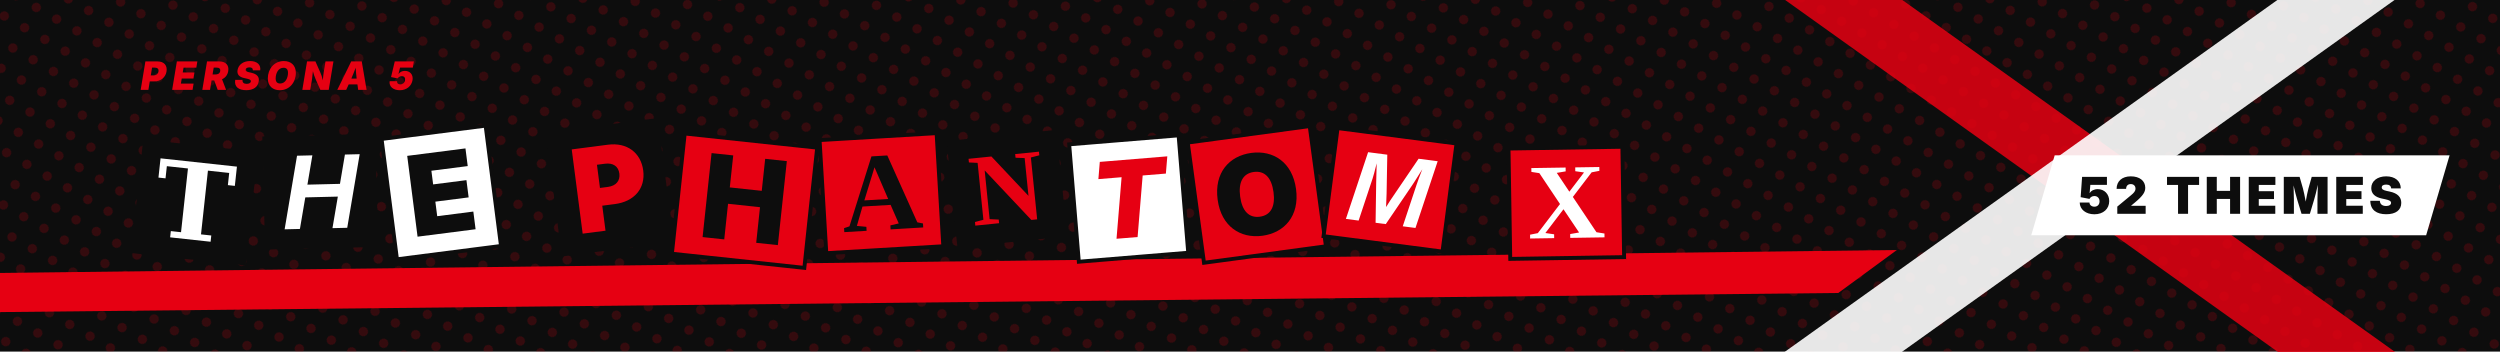
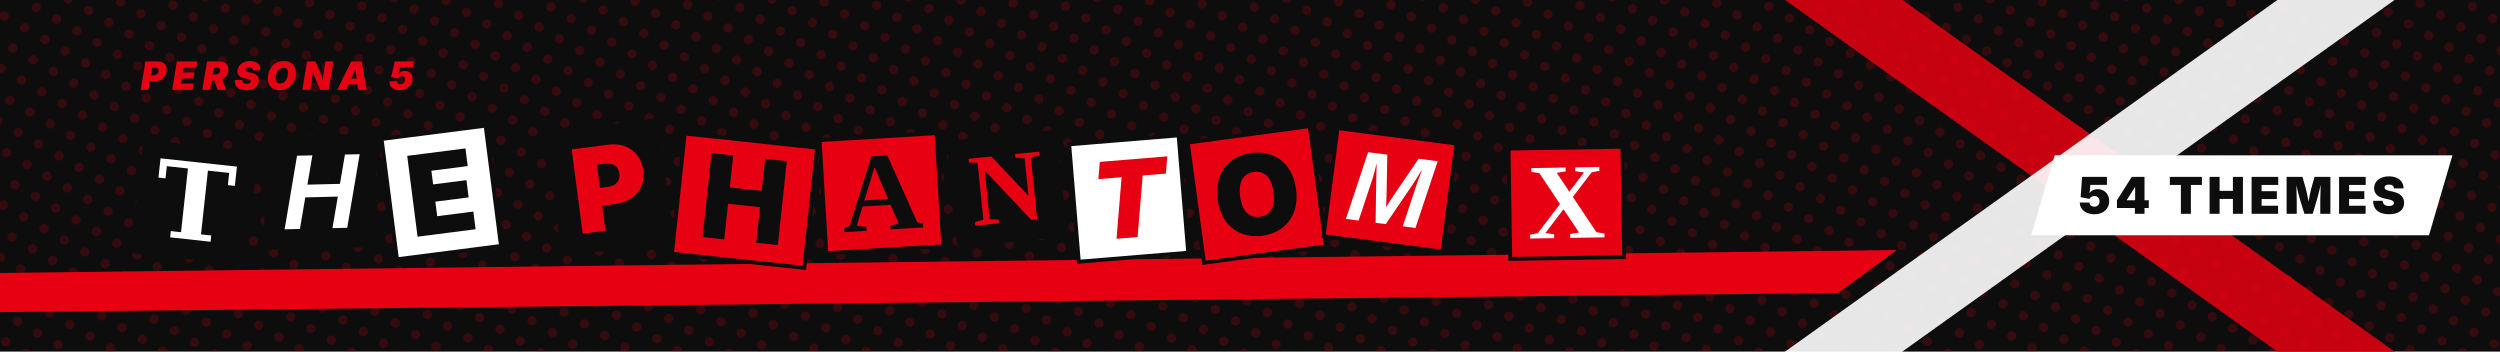
<svg xmlns="http://www.w3.org/2000/svg" width="1280" height="180" viewBox="0 0 1280 180">
  <style>
.pop{animation:pop .45s cubic-bezier(.3,1.6,.5,1) both;transform-box:fill-box;transform-origin:center}
@keyframes pop{0%{transform:scale(0) rotate(-25deg);opacity:0}100%{transform:scale(1) rotate(0);opacity:1}}
.slide{animation:slide .8s cubic-bezier(.2,.9,.2,1) both}
@keyframes slide{0%{transform:translateX(-1400px)}100%{transform:translateX(0)}}
.slide-r{animation:slider .8s cubic-bezier(.2,.9,.2,1) both}
@keyframes slider{0%{transform:translateX(1400px)}100%{transform:translateX(0)}}
.spin{animation:spin 60s linear infinite;transform-box:fill-box;transform-origin:center}
@keyframes spin{to{transform:rotate(360deg)}}
.fade{animation:fade 1s ease both}
@keyframes fade{0%{opacity:0}100%{opacity:1}}
.flash{animation:flash 1.4s ease-out 1.2s both}
@keyframes flash{0%{transform:translateX(-400px) skewX(-25deg);opacity:0}20%{opacity:.9}100%{transform:translateX(1700px) skewX(-25deg);opacity:0}}
@media (prefers-reduced-motion: reduce){*{animation:none!important}}</style>
  <defs>
    <pattern id="dots" width="12" height="12" patternUnits="userSpaceOnUse" patternTransform="rotate(30)">
      <circle cx="6" cy="6" r="2.4" fill="#E60012" />
    </pattern>
    <pattern id="dots-dark" width="12" height="12" patternUnits="userSpaceOnUse" patternTransform="rotate(30)">
      <circle cx="6" cy="6" r="2.6" fill="#000" fill-opacity=".35" />
    </pattern>
  </defs>
  <rect width="1280" height="180" fill="#0D0D0D" />
  <rect width="1280" height="180" fill="url(#dots)" opacity=".18" />
  <g class="slide-r">
    <polygon points="900,-10 960,-10 1240,190 1180,190" fill="#E60012" opacity=".85" />
    <polygon points="1180,-10 1240,-10 960,190 900,190" fill="#FFFFFF" opacity=".9" />
  </g>
  <g class="slide">
    <polygon points="-20,140 971.207,128 941.207,150 -20,160" fill="#E60012" />
  </g>
  <g class="fade">
    <path d="M72.029 46.0H75.975L76.688 41.684H78.875C82.195 41.684 84.744 39.73 85.262 36.605C85.779 33.5 83.953 31.449 80.711 31.449H74.441ZM77.195 38.617 77.859 34.613H79.246C80.643 34.613 81.355 35.346 81.141 36.605C80.936 37.836 79.979 38.617 78.582 38.617ZM88.145 46.0H98.594L99.121 42.816H92.617L93.047 40.199H99.043L99.561 37.094H93.564L93.975 34.633H100.518L101.045 31.449H90.557ZM103.586 46.0H107.531L108.322 41.195H109.689L111.457 46.0H115.754L113.684 40.57C115.363 39.828 116.525 38.412 116.857 36.391C117.365 33.305 115.51 31.449 112.268 31.449H105.998ZM108.83 38.129 109.416 34.613H110.803C112.199 34.613 112.941 35.15 112.736 36.391C112.531 37.641 111.613 38.129 110.217 38.129ZM126.068 46.176C129.75 46.176 131.996 44.584 132.475 41.703C132.836 39.496 131.762 37.943 128.656 37.25L127.514 36.996C126.186 36.703 125.668 36.303 125.785 35.609C125.893 34.965 126.508 34.496 127.729 34.496C129.008 34.496 129.525 35.053 129.438 36.0H133.227C133.676 33.148 131.557 31.254 128.031 31.254C124.574 31.254 122.074 33.119 121.625 35.883C121.244 38.158 122.602 39.438 125.082 39.984L126.498 40.297C128.051 40.639 128.559 41.049 128.451 41.703C128.334 42.426 127.572 42.934 126.312 42.934C124.789 42.934 124.018 42.221 124.174 40.883H120.424C119.838 44.535 122.27 46.176 126.068 46.176ZM143.268 46.195C148.238 46.195 151.471 42.162 151.471 37.289C151.471 33.383 148.902 31.254 145.338 31.254C140.348 31.254 137.125 35.297 137.125 40.17C137.125 44.057 139.674 46.195 143.268 46.195ZM143.434 42.758C141.91 42.758 141.139 41.889 141.139 40.199C141.139 37.758 142.33 34.691 145.172 34.691C146.695 34.691 147.457 35.561 147.457 37.25C147.457 39.711 146.275 42.758 143.434 42.758ZM154.793 46.0H158.855L159.734 40.688C159.891 39.73 160.057 38.129 160.213 36.459C160.652 38.09 161.004 39.213 161.658 40.688L164.012 46.0H168.309L170.721 31.449H166.658L165.77 36.781C165.594 37.846 165.428 39.633 165.281 41.117C164.949 39.467 164.549 38.363 164.021 37.162L161.502 31.449H157.205ZM172.695 46.0H177.266L178.525 43.207H183.008L183.379 46.0H187.695L185.215 31.449H179.824ZM179.854 40.258C180.654 38.48 181.387 36.576 182.1 34.682C182.227 36.576 182.383 38.48 182.617 40.258ZM204.672 46.195C208.207 46.195 210.707 44.047 211.215 41.0C211.674 38.236 209.916 36.293 207.328 36.293C205.854 36.293 204.711 36.938 204.105 37.816H204.027L204.828 34.613H211.371L211.898 31.449H202.113L200.219 39.457L203.578 40.141C204.027 39.438 204.936 39.008 205.785 39.008C206.986 39.008 207.592 39.838 207.387 41.117C207.172 42.387 206.127 43.207 204.926 43.207C203.871 43.207 203.178 42.572 203.344 41.566H199.496C199.076 44.281 201.312 46.195 204.672 46.195Z" fill="#E60012" />
  </g>
  <g class="pop" style="animation-delay:0.30s">
    <g transform="translate(99.5 103.7) rotate(6.2)">
      <rect x="-29.5" y="-29.3" width="59.1" height="58.5" fill="#0D0D0D" />
      <path d="M-10.393 19.053V15.836H-5.13V-16.99H-16.001V-10.717H-19.643V-20.632H19.696V-10.717H16.108V-16.99H5.157V15.836H10.446V19.053Z" fill="#FFFFFF" />
    </g>
  </g>
  <g class="pop" style="animation-delay:0.34s">
    <g transform="translate(164.0 98.2) rotate(-1.4)">
      <rect x="-29.0" y="-29.0" width="57.9" height="57.9" fill="#0D0D0D" />
      <path d="M5.765 18.759 8.907 2.676H-7.762L-10.904 18.759H-18.733L-11.463 -18.759H-3.608L-6.51 -3.821H10.158L13.061 -18.759H20.623L13.327 18.759Z" fill="#FFFFFF" />
    </g>
  </g>
  <g class="pop" style="animation-delay:0.38s">
    <g transform="translate(225.9 98.6) rotate(-7.3)">
      <rect x="-26.8" y="-31.1" width="53.7" height="62.1" fill="#FFFFFF" stroke="#0D0D0D" stroke-width="2" />
      <path d="M-14.879 20.856H15.075V11.73H-3.569V4.227H13.619V-4.675H-3.569V-11.73H15.187V-20.856H-14.879Z" fill="#0D0D0D" />
    </g>
  </g>
  <g class="pop" style="animation-delay:0.46s">
    <g transform="translate(312.2 95.9) rotate(-7.4)">
      <rect x="-28.9" y="-32.0" width="57.8" height="63.9" fill="#0D0D0D" />
      <path d="M-16.815 21.749H-5.021V8.845H1.518C11.444 8.845 18.099 3.007 18.099 -6.335C18.099 -15.618 11.619 -21.749 1.927 -21.749H-16.815ZM-5.021 -0.321V-12.29H-0.876C3.299 -12.29 5.78 -10.101 5.78 -6.335C5.78 -2.657 3.299 -0.321 -0.876 -0.321Z" fill="#E60012" />
    </g>
  </g>
  <g class="pop" style="animation-delay:0.50s">
    <g transform="translate(381.2 102.8) rotate(6.1)">
      <rect x="-34.1" y="-31.0" width="68.2" height="61.9" fill="#E60012" stroke="#0D0D0D" stroke-width="2" />
      <path d="M-19.378 -22.483H-8.226V-6.002H8.226V-22.483H19.378V20.762H8.226V2.427H-8.226V20.762H-19.378Z" fill="#0D0D0D" />
    </g>
  </g>
  <g class="pop" style="animation-delay:0.54s">
    <g transform="translate(451.3 98.9) rotate(-3.4)">
      <rect x="-30.0" y="-29.0" width="60.0" height="58.0" fill="#E60012" stroke="#0D0D0D" stroke-width="2" />
      <path d="M-8.729 16.744V18.79H-20.163V16.744L-17.361 15.988L-3.993 -19.098H4.134L17.445 15.988L20.303 16.744V18.79H3.573V16.744L7.917 15.988L4.33 6.263H-10.103L-13.55 15.988ZM-2.76 -13.437 -8.954 3.181H3.265Z" fill="#0D0D0D" />
    </g>
  </g>
  <g class="pop" style="animation-delay:0.58s">
    <g transform="translate(515.5 96.6) rotate(-5.8)">
      <rect x="-28.2" y="-27.4" width="56.5" height="54.8" fill="#0D0D0D" />
      <path d="M10.653 -14.653 6.038 -15.319V-17.191H18.268V-15.319L13.858 -14.653V17.191H10.858L-10.345 -10.448V14.627L-5.73 15.319V17.191H-17.96V15.319L-13.55 14.627V-14.653L-17.96 -15.319V-17.191H-6.192L10.653 4.782Z" fill="#E60012" />
    </g>
  </g>
  <g class="pop" style="animation-delay:0.62s">
    <g transform="translate(577.9 101.7) rotate(-4.7)">
      <rect x="-28.1" y="-30.2" width="56.2" height="60.3" fill="#FFFFFF" stroke="#0D0D0D" stroke-width="2" />
      <path d="M-14.658 -11.228H-2.733L-7.905 19.964H2.921L8.093 -11.228H20.018L21.465 -19.964H-13.211Z" fill="#E60012" />
    </g>
  </g>
  <g class="pop" style="animation-delay:0.66s">
    <g transform="translate(643.5 99.5) rotate(-7.7)">
      <rect x="-31.5" y="-31.0" width="63.0" height="62.1" fill="#E60012" stroke="#0D0D0D" stroke-width="2" />
      <path d="M0.0 21.401C11.33 21.401 20.254 13.932 20.254 0.028C20.254 -13.904 11.33 -21.401 0.0 -21.401C-11.386 -21.401 -20.254 -13.904 -20.254 0.028C-20.254 13.848 -11.386 21.401 0.0 21.401ZM0.0 11.554C-5.595 11.554 -8.616 7.497 -8.616 0.028C-8.616 -7.469 -5.595 -11.554 0.0 -11.554C5.623 -11.554 8.616 -7.469 8.616 0.028C8.616 7.497 5.623 11.554 0.0 11.554Z" fill="#0D0D0D" />
    </g>
  </g>
  <g class="pop" style="animation-delay:0.70s">
    <g transform="translate(711.7 97.2) rotate(7.4)">
      <rect x="-30.7" y="-27.9" width="61.4" height="55.8" fill="#E60012" stroke="#0D0D0D" stroke-width="2" />
      <path d="M8.855 17.672 13.169 -4.503Q13.822 -7.764 15.026 -12.58L13.295 -8.792Q11.313 -4.427 10.435 -2.797L0.1 17.672H-5.167L-7.525 -2.872Q-8.303 -10.172 -8.529 -12.58Q-9.231 -6.459 -9.607 -4.578L-13.922 17.672H-20.494L-13.621 -17.672H-3.713L-1.505 2.095L-0.878 9.018Q0.025 7.011 0.803 5.381Q1.58 3.75 12.442 -17.672H22.3L15.427 17.672Z" fill="#FFFFFF" />
    </g>
  </g>
  <g class="pop" style="animation-delay:0.78s">
    <g transform="translate(802.0 103.8) rotate(-0.9)">
      <rect x="-29.2" y="-28.2" width="58.3" height="56.5" fill="#E60012" stroke="#0D0D0D" stroke-width="2" />
      <path d="M-11.008 15.336 -6.546 16.062V18.024H-18.858V16.062L-14.879 15.336L-3.293 0.605L-13.616 -15.363L-17.675 -16.062V-18.024H-0.121V-16.062L-4.691 -15.363L1.599 -5.632L9.261 -15.363L4.798 -16.062V-18.024H17.137V-16.062L13.159 -15.363L3.347 -2.917L15.148 15.336L19.234 16.062V18.024H1.68V16.062L6.25 15.336L-1.546 3.32Z" fill="#FFFFFF" />
    </g>
  </g>
  <g class="slide-r" style="animation-delay:.6s">
-     <polygon points="1052,79.542 1254.186,79.542 1242.186,120.458 1040,120.458" fill="#FFFFFF" />
-     <path d="M1072.328 109.712C1076.924 109.712 1079.92 106.919 1079.92 102.958C1079.92 99.365 1077.419 96.839 1074.055 96.839C1072.138 96.839 1070.589 97.677 1069.992 98.819H1069.891L1070.246 94.655H1078.752V90.542H1066.031L1065.295 100.952L1069.814 101.841C1070.246 100.927 1071.224 100.368 1072.328 100.368C1073.89 100.368 1074.969 101.447 1074.969 103.11C1074.969 104.761 1073.89 105.827 1072.328 105.827C1070.957 105.827 1069.814 105.002 1069.814 103.694H1064.812C1064.851 107.224 1067.961 109.712 1072.328 109.712ZM1084.053 109.458H1098.576V105.37H1091.188V105.243L1092.965 103.771C1097.294 100.19 1098.373 98.312 1098.373 96.128C1098.373 92.599 1095.491 90.288 1090.959 90.288C1086.554 90.288 1083.697 92.738 1083.697 96.712H1088.572C1088.572 95.125 1089.524 94.249 1090.959 94.249C1092.368 94.249 1093.371 95.125 1093.371 96.56C1093.371 97.905 1092.508 98.781 1091.111 99.937L1084.053 105.776ZM1109.508 94.681H1115.157V109.458H1120.286V94.681H1125.936V90.542H1109.508ZM1129.865 109.458H1134.994V101.866H1141.799V109.458H1146.928V90.542H1141.799V97.728H1134.994V90.542H1129.865ZM1151.365 109.458H1164.949V105.319H1156.494V101.917H1164.289V97.88H1156.494V94.681H1165.0V90.542H1151.365ZM1169.298 109.458H1174.478V102.146C1174.478 100.749 1174.351 97.613 1174.3 94.922C1174.922 97.702 1175.696 100.66 1176.153 102.146L1178.388 109.458H1182.653L1184.85 102.146C1185.319 100.609 1186.119 97.486 1186.729 94.604C1186.678 97.359 1186.538 100.698 1186.538 102.146V109.458H1191.718V90.542H1183.605L1181.93 96.458C1181.536 97.842 1180.965 100.749 1180.521 103.225C1180.089 100.749 1179.492 97.842 1179.099 96.458L1177.397 90.542H1169.298ZM1196.155 109.458H1209.739V105.319H1201.284V101.917H1209.079V97.88H1201.284V94.681H1209.79V90.542H1196.155ZM1221.781 109.687C1226.567 109.687 1229.449 107.617 1229.449 103.872C1229.449 101.003 1227.71 98.972 1223.533 98.083L1221.984 97.753C1220.194 97.372 1219.445 96.852 1219.445 95.95C1219.445 95.112 1220.144 94.503 1221.73 94.503C1223.394 94.503 1224.181 95.227 1224.27 96.458H1229.195C1229.17 92.751 1226.313 90.288 1221.73 90.288C1217.236 90.288 1214.088 92.713 1214.088 96.306C1214.088 99.264 1216.132 100.927 1219.471 101.638L1221.375 102.044C1223.47 102.488 1224.219 103.021 1224.219 103.872C1224.219 104.812 1223.343 105.472 1221.705 105.472C1219.725 105.472 1218.569 104.545 1218.48 102.806H1213.605C1213.631 107.554 1216.843 109.687 1221.781 109.687Z" fill="#0D0D0D" />
+     <polygon points="1052,79.542 1255.633,79.542 1243.633,120.458 1040,120.458" fill="#FFFFFF" />
+     <path d="M1072.328 109.712C1076.924 109.712 1079.92 106.919 1079.92 102.958C1079.92 99.365 1077.419 96.839 1074.055 96.839C1072.138 96.839 1070.589 97.677 1069.992 98.819H1069.891L1070.246 94.655H1078.752V90.542H1066.031L1065.295 100.952L1069.814 101.841C1070.246 100.927 1071.224 100.368 1072.328 100.368C1073.89 100.368 1074.969 101.447 1074.969 103.11C1074.969 104.761 1073.89 105.827 1072.328 105.827C1070.957 105.827 1069.814 105.002 1069.814 103.694H1064.812C1064.851 107.224 1067.961 109.712 1072.328 109.712ZM1083.875 106.513H1093.066V109.458H1097.992V106.513H1100.176V102.526H1097.992V90.542H1091.492L1083.875 102.526ZM1093.193 102.526H1088.928V102.374L1093.041 95.874H1093.193ZM1110.955 94.681H1116.604V109.458H1121.733V94.681H1127.383V90.542H1110.955ZM1131.312 109.458H1136.441V101.866H1143.246V109.458H1148.375V90.542H1143.246V97.728H1136.441V90.542H1131.312ZM1152.812 109.458H1166.396V105.319H1157.941V101.917H1165.736V97.88H1157.941V94.681H1166.447V90.542H1152.812ZM1170.745 109.458H1175.925V102.146C1175.925 100.749 1175.798 97.613 1175.747 94.922C1176.369 97.702 1177.144 100.66 1177.601 102.146L1179.835 109.458H1184.101L1186.297 102.146C1186.767 100.609 1187.566 97.486 1188.176 94.604C1188.125 97.359 1187.985 100.698 1187.985 102.146V109.458H1193.165V90.542H1185.053L1183.377 96.458C1182.983 97.842 1182.412 100.749 1181.968 103.225C1181.536 100.749 1180.939 97.842 1180.546 96.458L1178.845 90.542H1170.745ZM1197.603 109.458H1211.187V105.319H1202.731V101.917H1210.526V97.88H1202.731V94.681H1211.237V90.542H1197.603ZM1223.229 109.687C1228.015 109.687 1230.896 107.617 1230.896 103.872C1230.896 101.003 1229.157 98.972 1224.98 98.083L1223.432 97.753C1221.642 97.372 1220.893 96.852 1220.893 95.95C1220.893 95.112 1221.591 94.503 1223.178 94.503C1224.841 94.503 1225.628 95.227 1225.717 96.458H1230.643C1230.617 92.751 1227.761 90.288 1223.178 90.288C1218.684 90.288 1215.535 92.713 1215.535 96.306C1215.535 99.264 1217.579 100.927 1220.918 101.638L1222.822 102.044C1224.917 102.488 1225.666 103.021 1225.666 103.872C1225.666 104.812 1224.79 105.472 1223.152 105.472C1221.172 105.472 1220.017 104.545 1219.928 102.806H1215.053C1215.078 107.554 1218.29 109.687 1223.229 109.687Z" fill="#0D0D0D" />
  </g>
</svg>
